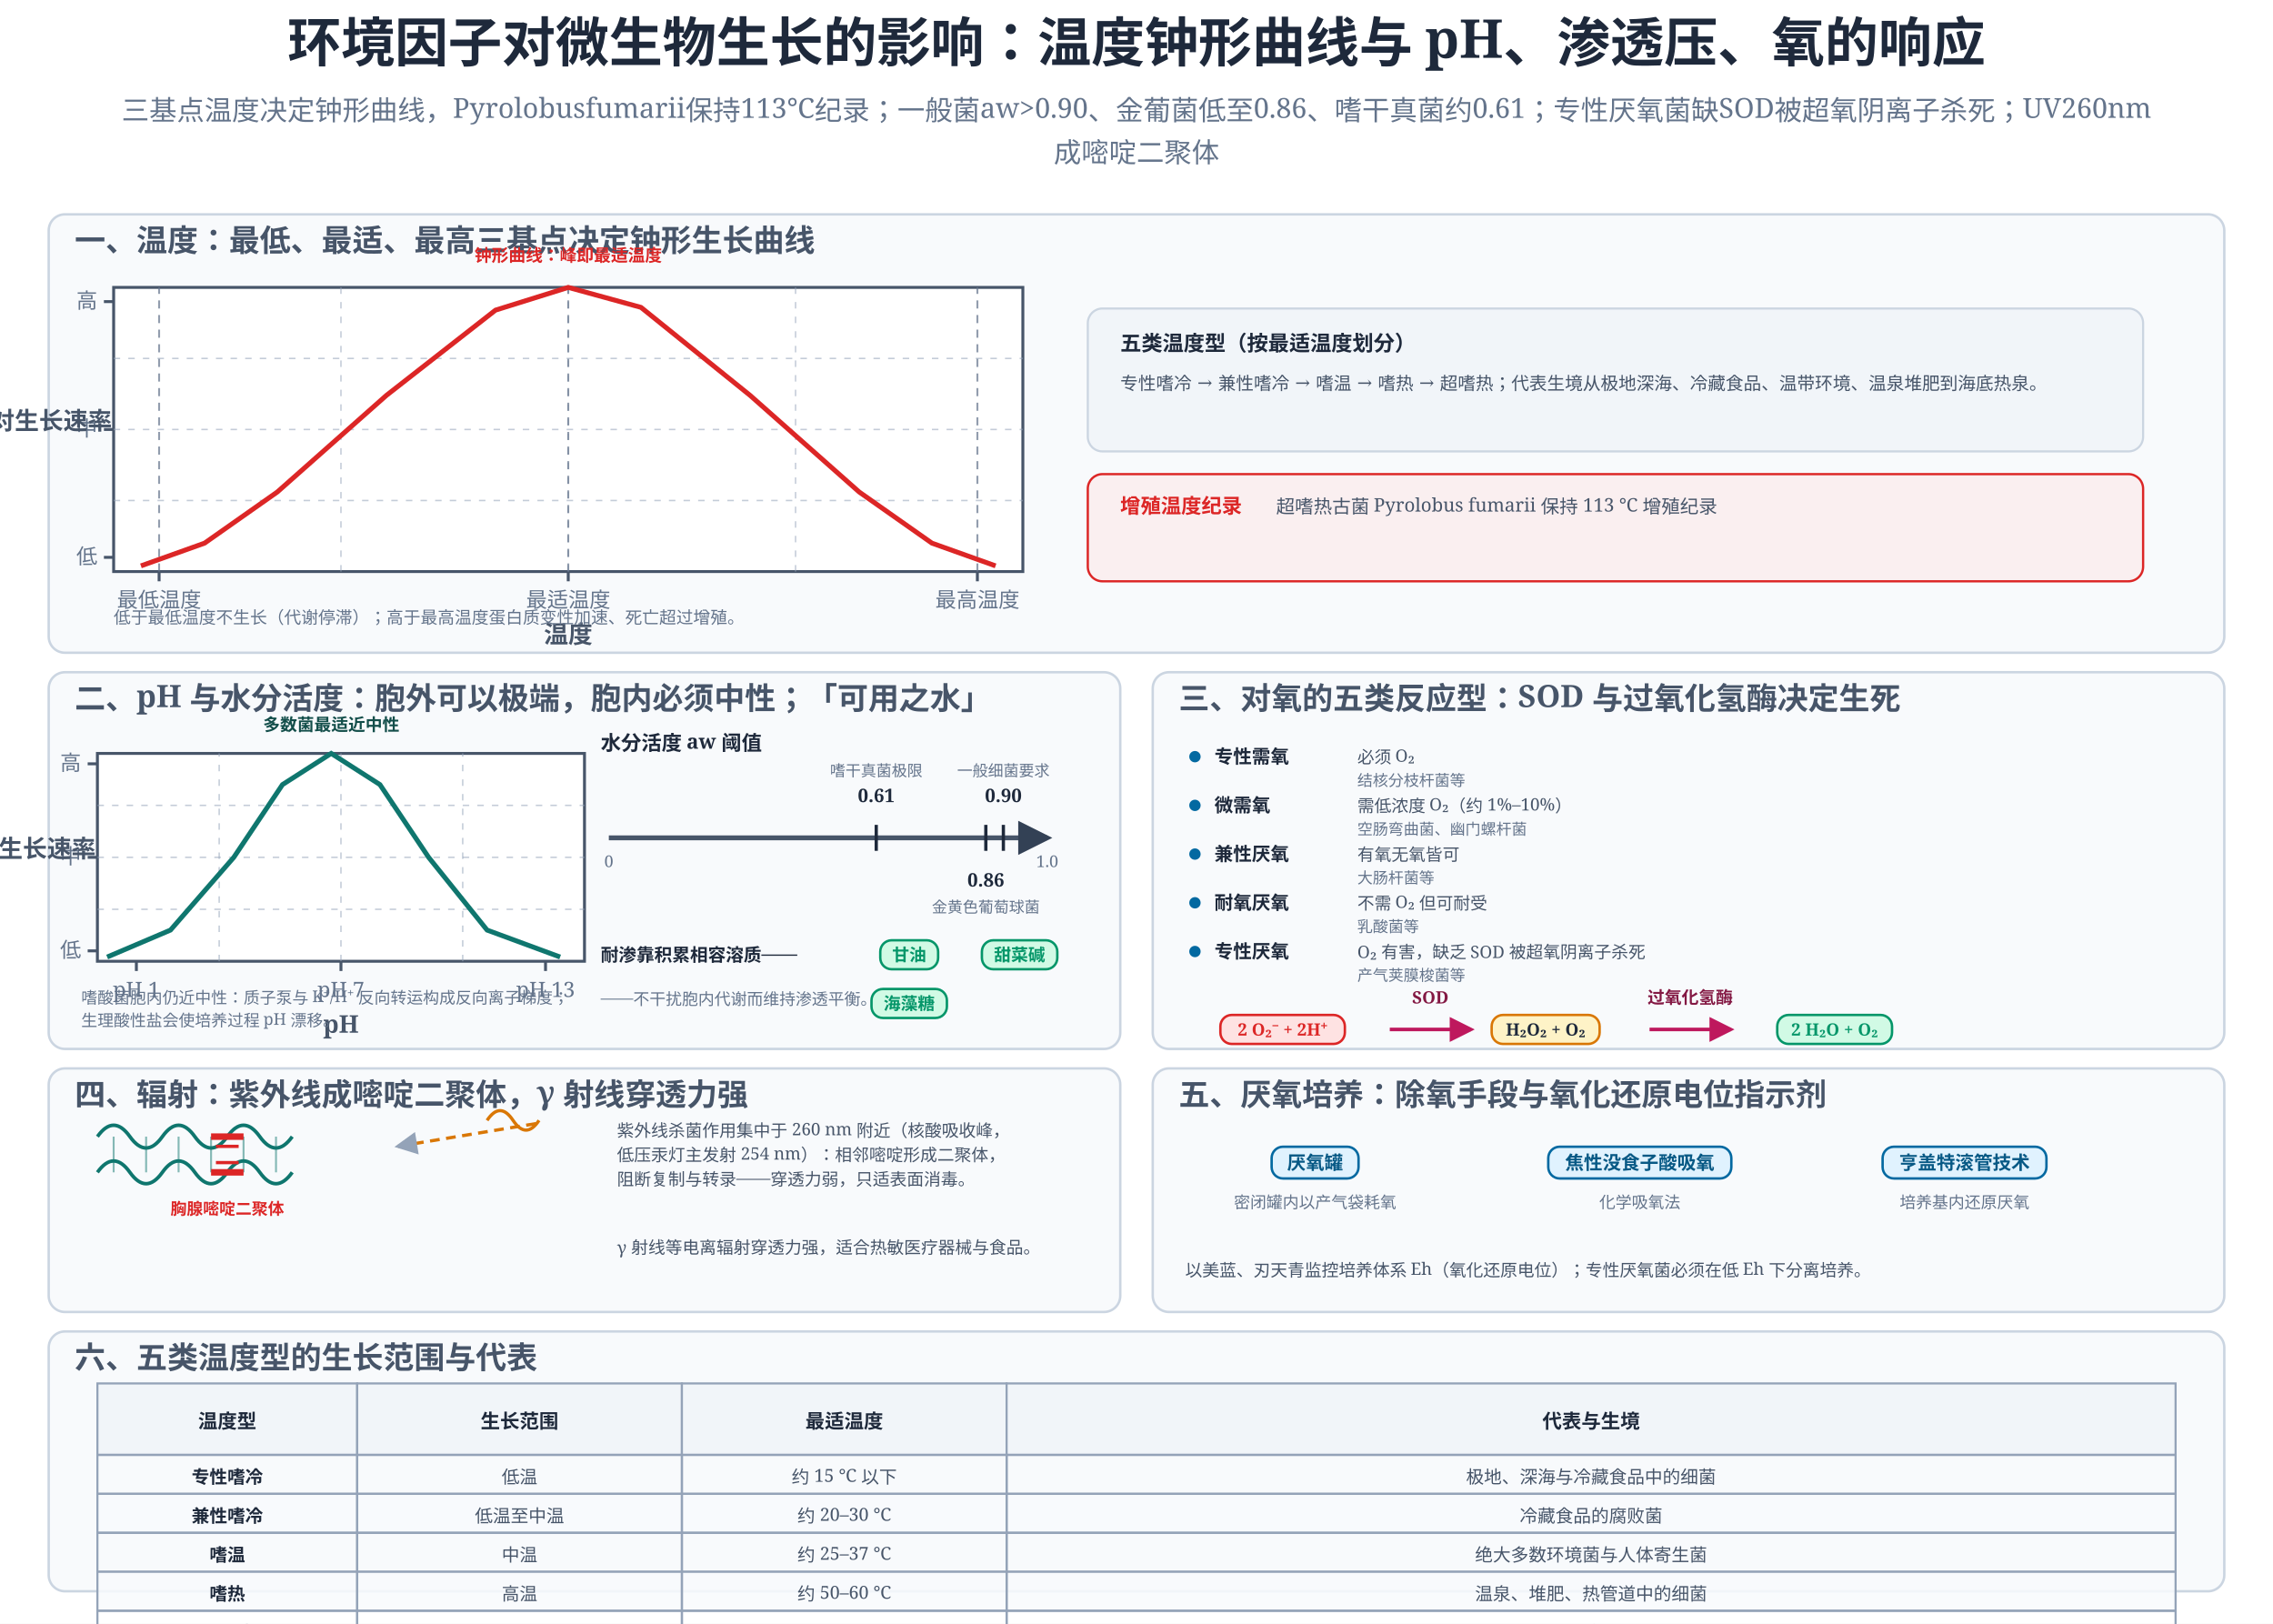
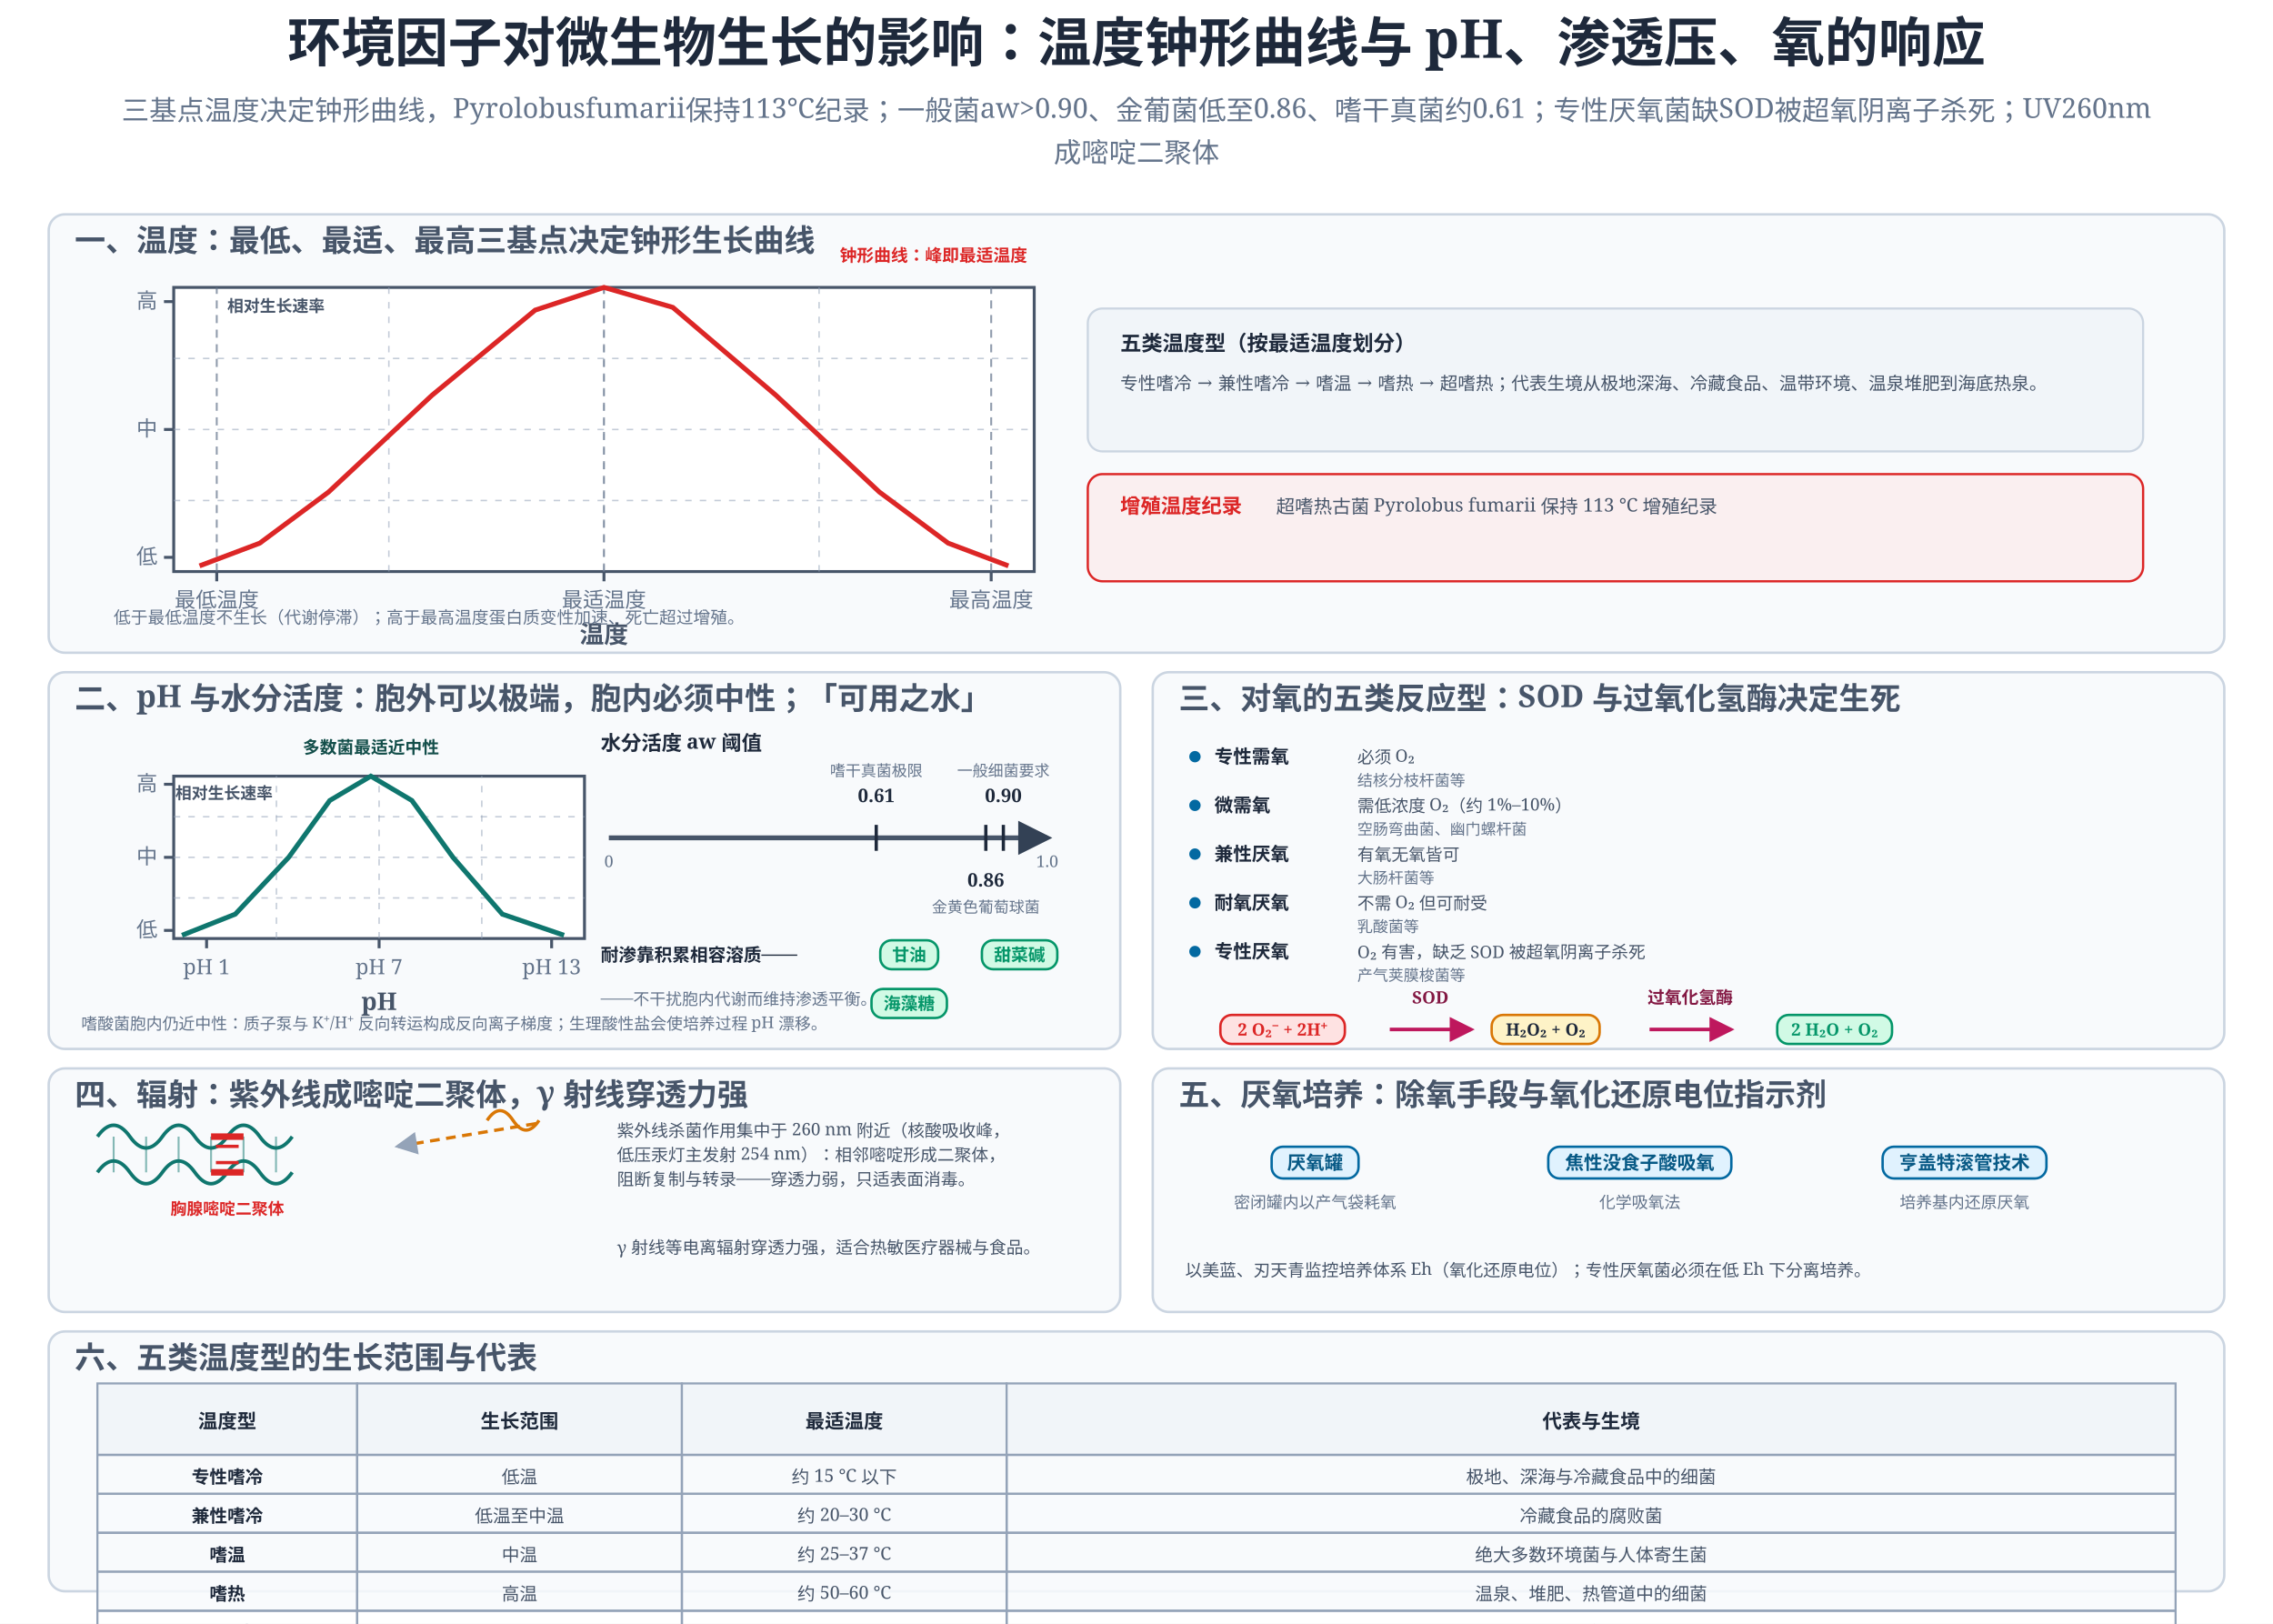
<svg xmlns="http://www.w3.org/2000/svg" width="1400" height="1000" viewBox="0 0 1400 1000" font-family="Noto Serif SC, LXGW WenKai, Songti SC, serif">
  <defs>
    <marker id="arr-ink" viewBox="0 0 10 10" refX="8.5" refY="5" markerWidth="7" markerHeight="7" orient="auto-start-reverse">
      <path d="M0,0 L10,5 L0,10 z" fill="#334155" />
    </marker>
    <marker id="arr-dna" viewBox="0 0 10 10" refX="8.5" refY="5" markerWidth="7" markerHeight="7" orient="auto-start-reverse">
      <path d="M0,0 L10,5 L0,10 z" fill="#0f766e" />
    </marker>
    <marker id="arr-rna" viewBox="0 0 10 10" refX="8.5" refY="5" markerWidth="7" markerHeight="7" orient="auto-start-reverse">
      <path d="M0,0 L10,5 L0,10 z" fill="#b45309" />
    </marker>
    <marker id="arr-pro" viewBox="0 0 10 10" refX="8.5" refY="5" markerWidth="7" markerHeight="7" orient="auto-start-reverse">
      <path d="M0,0 L10,5 L0,10 z" fill="#6d28d9" />
    </marker>
    <marker id="arr-enz" viewBox="0 0 10 10" refX="8.5" refY="5" markerWidth="7" markerHeight="7" orient="auto-start-reverse">
      <path d="M0,0 L10,5 L0,10 z" fill="#be185d" />
    </marker>
    <marker id="arr-acc" viewBox="0 0 10 10" refX="8.5" refY="5" markerWidth="7" markerHeight="7" orient="auto-start-reverse">
      <path d="M0,0 L10,5 L0,10 z" fill="#0369a1" />
    </marker>
    <marker id="arr-ok" viewBox="0 0 10 10" refX="8.5" refY="5" markerWidth="7" markerHeight="7" orient="auto-start-reverse">
      <path d="M0,0 L10,5 L0,10 z" fill="#059669" />
    </marker>
    <marker id="arr-warn" viewBox="0 0 10 10" refX="8.5" refY="5" markerWidth="7" markerHeight="7" orient="auto-start-reverse">
      <path d="M0,0 L10,5 L0,10 z" fill="#b45309" />
    </marker>
    <marker id="arr-bad" viewBox="0 0 10 10" refX="8.5" refY="5" markerWidth="7" markerHeight="7" orient="auto-start-reverse">
      <path d="M0,0 L10,5 L0,10 z" fill="#dc2626" />
    </marker>
    <marker id="arr-mute" viewBox="0 0 10 10" refX="8.5" refY="5" markerWidth="7" markerHeight="7" orient="auto-start-reverse">
      <path d="M0,0 L10,5 L0,10 z" fill="#94a3b8" />
    </marker>
  </defs>
  <rect x="0" y="0" width="1400" height="1000" fill="#ffffff" />
  <text x="700" y="38" text-anchor="middle" font-size="33" font-weight="700" fill="#1e293b">环境因子对微生物生长的影响：温度钟形曲线与 pH、渗透压、氧的响应</text>
  <text x="700" y="74" text-anchor="middle" font-size="17" fill="#64748b">三基点温度决定钟形曲线，Pyrolobusfumarii保持113℃纪录；一般菌aw&gt;0.90、金葡菌低至0.86、嗜干真菌约0.61；专性厌氧菌缺SOD被超氧阴离子杀死；UV260nm</text>
  <text x="700" y="100" text-anchor="middle" font-size="17" fill="#64748b">成嘧啶二聚体</text>
  <rect x="30" y="132" width="1340" height="270" rx="10" fill="#f8fafc" stroke="#cbd5e1" stroke-width="1.5" />
  <text x="46" y="154.84" font-size="19" fill="#475569" font-weight="700">一、温度：最低、最适、最高三基点决定钟形生长曲线</text>
-   <rect x="70" y="177" width="560" height="175" fill="#ffffff" stroke="#475569" stroke-width="1.8" />
-   <line x1="70" y1="308.25" x2="630" y2="308.25" stroke="#94a3b8" stroke-width="0.9" stroke-dasharray="4 5" opacity="0.55" />
-   <line x1="210" y1="352" x2="210" y2="177" stroke="#94a3b8" stroke-width="0.9" stroke-dasharray="4 5" opacity="0.55" />
-   <line x1="70" y1="264.5" x2="630" y2="264.5" stroke="#94a3b8" stroke-width="0.9" stroke-dasharray="4 5" opacity="0.55" />
-   <line x1="350" y1="352" x2="350" y2="177" stroke="#94a3b8" stroke-width="0.9" stroke-dasharray="4 5" opacity="0.55" />
-   <line x1="70" y1="220.75" x2="630" y2="220.75" stroke="#94a3b8" stroke-width="0.9" stroke-dasharray="4 5" opacity="0.55" />
-   <line x1="490" y1="352" x2="490" y2="177" stroke="#94a3b8" stroke-width="0.9" stroke-dasharray="4 5" opacity="0.55" />
-   <line x1="98" y1="352" x2="98" y2="358" stroke="#475569" stroke-width="1.8" />
-   <text x="98" y="374" font-size="13" fill="#64748b" text-anchor="middle">最低温度</text>
-   <line x1="350" y1="352" x2="350" y2="358" stroke="#475569" stroke-width="1.8" />
-   <text x="350" y="374" font-size="13" fill="#64748b" text-anchor="middle">最适温度</text>
-   <line x1="602" y1="352" x2="602" y2="358" stroke="#475569" stroke-width="1.8" />
-   <text x="602" y="374" font-size="13" fill="#64748b" text-anchor="middle">最高温度</text>
-   <line x1="64" y1="343.25" x2="70" y2="343.25" stroke="#475569" stroke-width="1.8" />
-   <text x="60" y="347.25" font-size="13" fill="#64748b" text-anchor="end">低</text>
-   <line x1="64" y1="264.5" x2="70" y2="264.5" stroke="#475569" stroke-width="1.8" />
-   <text x="60" y="268.5" font-size="13" fill="#64748b" text-anchor="end">中</text>
-   <line x1="64" y1="185.75" x2="70" y2="185.75" stroke="#475569" stroke-width="1.8" />
-   <text x="60" y="189.75" font-size="13" fill="#64748b" text-anchor="end">高</text>
-   <text x="350" y="396" font-size="15" fill="#475569" text-anchor="middle" font-weight="600">温度</text>
-   <text x="24" y="264.5" font-size="15" fill="#475569" text-anchor="middle" font-weight="600">相对生长速率</text>
-   <line x1="98" y1="352" x2="98" y2="177" stroke="#64748b" stroke-width="1.2" stroke-dasharray="5 4" opacity="0.7" />
-   <line x1="350" y1="352" x2="350" y2="177" stroke="#64748b" stroke-width="1.2" stroke-dasharray="5 4" opacity="0.7" />
-   <line x1="602" y1="352" x2="602" y2="177" stroke="#64748b" stroke-width="1.2" stroke-dasharray="5 4" opacity="0.7" />
-   <path d="M86.8,348.5 L126.0,334.5 L170.8,303.0 L238.0,243.5 L305.2,191.0 L350.0,177.0 L394.8,189.3 L462.0,243.5 L529.2,303.0 L574.0,334.5 L613.2,348.5" fill="none" stroke="#dc2626" stroke-width="3" />
-   <text x="350" y="161" font-size="10.5" fill="#dc2626" text-anchor="middle" font-weight="700">钟形曲线：峰即最适温度</text>
+   <rect x="107" y="177" width="530" height="175" fill="#ffffff" stroke="#475569" stroke-width="1.8" />
+   <line x1="107" y1="308.25" x2="637" y2="308.25" stroke="#94a3b8" stroke-width="0.9" stroke-dasharray="4 5" opacity="0.55" />
+   <line x1="239.5" y1="352" x2="239.5" y2="177" stroke="#94a3b8" stroke-width="0.9" stroke-dasharray="4 5" opacity="0.55" />
+   <line x1="107" y1="264.5" x2="637" y2="264.5" stroke="#94a3b8" stroke-width="0.9" stroke-dasharray="4 5" opacity="0.55" />
+   <line x1="372" y1="352" x2="372" y2="177" stroke="#94a3b8" stroke-width="0.9" stroke-dasharray="4 5" opacity="0.55" />
+   <line x1="107" y1="220.75" x2="637" y2="220.75" stroke="#94a3b8" stroke-width="0.9" stroke-dasharray="4 5" opacity="0.55" />
+   <line x1="504.5" y1="352" x2="504.5" y2="177" stroke="#94a3b8" stroke-width="0.9" stroke-dasharray="4 5" opacity="0.55" />
+   <line x1="133.5" y1="352" x2="133.5" y2="358" stroke="#475569" stroke-width="1.8" />
+   <text x="133.5" y="374" font-size="13" fill="#64748b" text-anchor="middle">最低温度</text>
+   <line x1="372" y1="352" x2="372" y2="358" stroke="#475569" stroke-width="1.8" />
+   <text x="372" y="374" font-size="13" fill="#64748b" text-anchor="middle">最适温度</text>
+   <line x1="610.5" y1="352" x2="610.5" y2="358" stroke="#475569" stroke-width="1.8" />
+   <text x="610.5" y="374" font-size="13" fill="#64748b" text-anchor="middle">最高温度</text>
+   <line x1="101" y1="343.25" x2="107" y2="343.25" stroke="#475569" stroke-width="1.8" />
+   <text x="97" y="347.25" font-size="13" fill="#64748b" text-anchor="end">低</text>
+   <line x1="101" y1="264.5" x2="107" y2="264.5" stroke="#475569" stroke-width="1.8" />
+   <text x="97" y="268.5" font-size="13" fill="#64748b" text-anchor="end">中</text>
+   <line x1="101" y1="185.75" x2="107" y2="185.75" stroke="#475569" stroke-width="1.8" />
+   <text x="97" y="189.75" font-size="13" fill="#64748b" text-anchor="end">高</text>
+   <text x="372" y="396" font-size="15" fill="#475569" text-anchor="middle" font-weight="600">温度</text>
+   <text x="140" y="192" font-size="10" fill="#475569" font-weight="600">相对生长速率</text>
+   <line x1="133.5" y1="352" x2="133.5" y2="177" stroke="#64748b" stroke-width="1.2" stroke-dasharray="5 4" opacity="0.7" />
+   <line x1="372" y1="352" x2="372" y2="177" stroke="#64748b" stroke-width="1.2" stroke-dasharray="5 4" opacity="0.7" />
+   <line x1="610.5" y1="352" x2="610.5" y2="177" stroke="#64748b" stroke-width="1.2" stroke-dasharray="5 4" opacity="0.7" />
+   <path d="M122.9,348.5 L160.0,334.5 L202.4,303.0 L266.0,243.5 L329.6,191.0 L372.0,177.0 L414.4,189.3 L478.0,243.5 L541.6,303.0 L584.0,334.5 L621.1,348.5" fill="none" stroke="#dc2626" stroke-width="3" />
+   <text x="575" y="161" font-size="10.5" fill="#dc2626" text-anchor="middle" font-weight="700">钟形曲线：峰即最适温度</text>
  <text x="70" y="384" font-size="10.5" fill="#64748b">低于最低温度不生长（代谢停滞）；高于最高温度蛋白质变性加速、死亡超过增殖。</text>
  <rect x="670" y="190" width="650" height="88" rx="9" fill="#f1f5f9" stroke="#cbd5e1" stroke-width="1.3" />
  <text x="690" y="216" font-size="13" fill="#1e293b" font-weight="700">五类温度型（按最适温度划分）</text>
  <text x="690" y="240" font-size="11" fill="#475569">专性嗜冷 → 兼性嗜冷 → 嗜温 → 嗜热 → 超嗜热；代表生境从极地深海、冷藏食品、温带环境、温泉堆肥到海底热泉。</text>
  <rect x="670" y="292" width="650" height="66" rx="9" fill="#fee2e2" fill-opacity="0.45" stroke="#dc2626" stroke-width="1.4" />
  <text x="690" y="316" font-size="12.5" fill="#dc2626" font-weight="700">增殖温度纪录</text>
  <text x="786" y="316" font-size="11.5" fill="#475569">超嗜热古菌 Pyrolobus fumarii 保持 113 ℃ 增殖纪录</text>
  <rect x="30" y="414" width="660" height="232" rx="10" fill="#f8fafc" stroke="#cbd5e1" stroke-width="1.5" />
  <text x="46" y="436.84" font-size="19" fill="#475569" font-weight="700">二、pH 与水分活度：胞外可以极端，胞内必须中性；「可用之水」</text>
-   <rect x="60" y="464" width="300" height="128" fill="#ffffff" stroke="#475569" stroke-width="1.8" />
-   <line x1="60" y1="560" x2="360" y2="560" stroke="#94a3b8" stroke-width="0.9" stroke-dasharray="4 5" opacity="0.55" />
-   <line x1="135" y1="592" x2="135" y2="464" stroke="#94a3b8" stroke-width="0.9" stroke-dasharray="4 5" opacity="0.55" />
-   <line x1="60" y1="528" x2="360" y2="528" stroke="#94a3b8" stroke-width="0.9" stroke-dasharray="4 5" opacity="0.55" />
-   <line x1="210" y1="592" x2="210" y2="464" stroke="#94a3b8" stroke-width="0.9" stroke-dasharray="4 5" opacity="0.55" />
-   <line x1="60" y1="496" x2="360" y2="496" stroke="#94a3b8" stroke-width="0.9" stroke-dasharray="4 5" opacity="0.55" />
-   <line x1="285" y1="592" x2="285" y2="464" stroke="#94a3b8" stroke-width="0.9" stroke-dasharray="4 5" opacity="0.55" />
-   <line x1="84" y1="592" x2="84" y2="598" stroke="#475569" stroke-width="1.8" />
-   <text x="84" y="614" font-size="13" fill="#64748b" text-anchor="middle">pH 1</text>
-   <line x1="210" y1="592" x2="210" y2="598" stroke="#475569" stroke-width="1.8" />
-   <text x="210" y="614" font-size="13" fill="#64748b" text-anchor="middle">pH 7</text>
-   <line x1="336" y1="592" x2="336" y2="598" stroke="#475569" stroke-width="1.8" />
-   <text x="336" y="614" font-size="13" fill="#64748b" text-anchor="middle">pH 13</text>
-   <line x1="54" y1="585.6" x2="60" y2="585.6" stroke="#475569" stroke-width="1.8" />
-   <text x="50" y="589.6" font-size="13" fill="#64748b" text-anchor="end">低</text>
-   <line x1="54" y1="528" x2="60" y2="528" stroke="#475569" stroke-width="1.8" />
-   <text x="50" y="532" font-size="13" fill="#64748b" text-anchor="end">中</text>
-   <line x1="54" y1="470.4" x2="60" y2="470.4" stroke="#475569" stroke-width="1.8" />
-   <text x="50" y="474.4" font-size="13" fill="#64748b" text-anchor="end">高</text>
-   <text x="210" y="636" font-size="15" fill="#475569" text-anchor="middle" font-weight="600">pH</text>
-   <text x="14" y="528" font-size="15" fill="#475569" text-anchor="middle" font-weight="600">相对生长速率</text>
-   <path d="M66.0,589.4 L105.0,572.8 L144.0,528.0 L174.0,483.2 L204.0,464.0 L234.0,483.2 L264.0,528.0 L300.0,572.8 L345.0,589.4" fill="none" stroke="#0f766e" stroke-width="3" />
-   <text x="204" y="450" font-size="10.5" fill="#134e4a" text-anchor="middle" font-weight="700">多数菌最适近中性</text>
-   <text x="50" y="618" font-size="10" fill="#64748b">嗜酸菌胞内仍近中性：质子泵与 K⁺/H⁺ 反向转运构成反向离子梯度；</text>
-   <text x="50" y="632" font-size="10" fill="#64748b">生理酸性盐会使培养过程 pH 漂移。</text>
+   <rect x="107" y="478" width="253" height="100" fill="#ffffff" stroke="#475569" stroke-width="1.8" />
+   <line x1="107" y1="553" x2="360" y2="553" stroke="#94a3b8" stroke-width="0.9" stroke-dasharray="4 5" opacity="0.55" />
+   <line x1="170.25" y1="578" x2="170.25" y2="478" stroke="#94a3b8" stroke-width="0.9" stroke-dasharray="4 5" opacity="0.55" />
+   <line x1="107" y1="528" x2="360" y2="528" stroke="#94a3b8" stroke-width="0.9" stroke-dasharray="4 5" opacity="0.55" />
+   <line x1="233.5" y1="578" x2="233.5" y2="478" stroke="#94a3b8" stroke-width="0.9" stroke-dasharray="4 5" opacity="0.55" />
+   <line x1="107" y1="503" x2="360" y2="503" stroke="#94a3b8" stroke-width="0.9" stroke-dasharray="4 5" opacity="0.55" />
+   <line x1="296.75" y1="578" x2="296.75" y2="478" stroke="#94a3b8" stroke-width="0.9" stroke-dasharray="4 5" opacity="0.55" />
+   <line x1="127.24" y1="578" x2="127.24" y2="584" stroke="#475569" stroke-width="1.8" />
+   <text x="127.24" y="600" font-size="13" fill="#64748b" text-anchor="middle">pH 1</text>
+   <line x1="233.5" y1="578" x2="233.5" y2="584" stroke="#475569" stroke-width="1.8" />
+   <text x="233.5" y="600" font-size="13" fill="#64748b" text-anchor="middle">pH 7</text>
+   <line x1="339.76" y1="578" x2="339.76" y2="584" stroke="#475569" stroke-width="1.8" />
+   <text x="339.76" y="600" font-size="13" fill="#64748b" text-anchor="middle">pH 13</text>
+   <line x1="101" y1="573" x2="107" y2="573" stroke="#475569" stroke-width="1.8" />
+   <text x="97" y="577" font-size="13" fill="#64748b" text-anchor="end">低</text>
+   <line x1="101" y1="528" x2="107" y2="528" stroke="#475569" stroke-width="1.8" />
+   <text x="97" y="532" font-size="13" fill="#64748b" text-anchor="end">中</text>
+   <line x1="101" y1="483" x2="107" y2="483" stroke="#475569" stroke-width="1.8" />
+   <text x="97" y="487" font-size="13" fill="#64748b" text-anchor="end">高</text>
+   <text x="233.5" y="622" font-size="15" fill="#475569" text-anchor="middle" font-weight="600">pH</text>
+   <text x="108" y="492" font-size="10" fill="#475569" font-weight="600">相对生长速率</text>
+   <path d="M112.1,576.0 L144.9,563.0 L177.8,528.0 L203.1,493.0 L228.4,478.0 L253.7,493.0 L279.0,528.0 L309.4,563.0 L347.4,576.0" fill="none" stroke="#0f766e" stroke-width="3" />
+   <text x="228.44" y="464" font-size="10.5" fill="#134e4a" text-anchor="middle" font-weight="700">多数菌最适近中性</text>
+   <text x="50" y="634" font-size="10" fill="#64748b">嗜酸菌胞内仍近中性：质子泵与 K⁺/H⁺ 反向转运构成反向离子梯度；生理酸性盐会使培养过程 pH 漂移。</text>
  <text x="370" y="462" font-size="12.5" fill="#1e293b" font-weight="700">水分活度 aw 阈值</text>
  <line x1="375" y1="516" x2="645" y2="516" stroke="#475569" stroke-width="3" marker-end="url(#arr-ink)" />
  <line x1="539.7" y1="508" x2="539.7" y2="524" stroke="#1e293b" stroke-width="2" />
  <text x="539.7" y="494" font-size="11.5" fill="#1e293b" text-anchor="middle" font-weight="700">0.61</text>
  <text x="539.7" y="478" font-size="9.5" fill="#64748b" text-anchor="middle">嗜干真菌极限</text>
  <line x1="607.2" y1="508" x2="607.2" y2="524" stroke="#1e293b" stroke-width="2" />
  <text x="607.2" y="546" font-size="11.5" fill="#1e293b" text-anchor="middle" font-weight="700">0.86</text>
  <text x="607.2" y="562" font-size="9.5" fill="#64748b" text-anchor="middle">金黄色葡萄球菌</text>
  <line x1="618" y1="508" x2="618" y2="524" stroke="#1e293b" stroke-width="2" />
  <text x="618" y="494" font-size="11.5" fill="#1e293b" text-anchor="middle" font-weight="700">0.90</text>
  <text x="618" y="478" font-size="9.5" fill="#64748b" text-anchor="middle">一般细菌要求</text>
  <text x="375" y="534" font-size="10" fill="#64748b" text-anchor="middle">0</text>
  <text x="645" y="534" font-size="10" fill="#64748b" text-anchor="middle">1.0</text>
  <text x="370" y="592" font-size="11" fill="#1e293b" font-weight="700">耐渗靠积累相容溶质——</text>
  <rect x="542.185" y="579.075" width="35.63" height="17.85" rx="7" fill="#d1fae5" stroke="#059669" stroke-width="1.5" />
  <text x="560" y="591.78" font-size="10.5" fill="#059669" text-anchor="middle" font-weight="700">甘油</text>
  <rect x="604.778" y="579.075" width="46.445" height="17.85" rx="7" fill="#d1fae5" stroke="#059669" stroke-width="1.5" />
  <text x="628" y="591.78" font-size="10.5" fill="#059669" text-anchor="middle" font-weight="700">甜菜碱</text>
  <text x="370" y="618" font-size="10" fill="#64748b">——不干扰胞内代谢而维持渗透平衡。</text>
  <rect x="536.778" y="609.075" width="46.445" height="17.85" rx="7" fill="#d1fae5" stroke="#059669" stroke-width="1.5" />
  <text x="560" y="621.78" font-size="10.5" fill="#059669" text-anchor="middle" font-weight="700">海藻糖</text>
  <rect x="710" y="414" width="660" height="232" rx="10" fill="#f8fafc" stroke="#cbd5e1" stroke-width="1.5" />
  <text x="726" y="436.84" font-size="19" fill="#475569" font-weight="700">三、对氧的五类反应型：SOD 与过氧化氢酶决定生死</text>
  <circle cx="736" cy="466" r="3.5" fill="#0369a1" />
  <text x="748" y="470" font-size="11.5" fill="#1e293b" font-weight="700">专性需氧</text>
  <text x="836" y="470" font-size="10.5" fill="#475569">必须 O₂</text>
  <text x="836" y="484" font-size="9.5" fill="#64748b">结核分枝杆菌等</text>
  <circle cx="736" cy="496" r="3.5" fill="#0369a1" />
  <text x="748" y="500" font-size="11.5" fill="#1e293b" font-weight="700">微需氧</text>
  <text x="836" y="500" font-size="10.5" fill="#475569">需低浓度 O₂（约 1%–10%）</text>
  <text x="836" y="514" font-size="9.5" fill="#64748b">空肠弯曲菌、幽门螺杆菌</text>
  <circle cx="736" cy="526" r="3.5" fill="#0369a1" />
  <text x="748" y="530" font-size="11.5" fill="#1e293b" font-weight="700">兼性厌氧</text>
  <text x="836" y="530" font-size="10.5" fill="#475569">有氧无氧皆可</text>
  <text x="836" y="544" font-size="9.5" fill="#64748b">大肠杆菌等</text>
  <circle cx="736" cy="556" r="3.5" fill="#0369a1" />
  <text x="748" y="560" font-size="11.5" fill="#1e293b" font-weight="700">耐氧厌氧</text>
  <text x="836" y="560" font-size="10.5" fill="#475569">不需 O₂ 但可耐受</text>
  <text x="836" y="574" font-size="9.5" fill="#64748b">乳酸菌等</text>
  <circle cx="736" cy="586" r="3.5" fill="#0369a1" />
  <text x="748" y="590" font-size="11.5" fill="#1e293b" font-weight="700">专性厌氧</text>
  <text x="836" y="590" font-size="10.5" fill="#475569">O₂ 有害，缺乏 SOD 被超氧阴离子杀死</text>
  <text x="836" y="604" font-size="9.5" fill="#64748b">产气荚膜梭菌等</text>
  <rect x="751.664" y="625.075" width="76.672" height="17.85" rx="7" fill="#fee2e2" stroke="#dc2626" stroke-width="1.5" />
  <text x="790" y="637.78" font-size="10.5" fill="#dc2626" text-anchor="middle" font-weight="700">2 O₂⁻ + 2H⁺</text>
  <line x1="856" y1="634" x2="906" y2="634" stroke="#be185d" stroke-width="2.2" marker-end="url(#arr-enz)" />
  <text x="881" y="618" font-size="10.5" fill="#831843" text-anchor="middle" font-weight="700">SOD</text>
  <rect x="918.747" y="625.075" width="66.506" height="17.85" rx="7" fill="#fef3c7" stroke="#d97706" stroke-width="1.5" />
  <text x="952" y="637.78" font-size="10.5" fill="#1e293b" text-anchor="middle" font-weight="700">H₂O₂ + O₂</text>
  <line x1="1016" y1="634" x2="1066" y2="634" stroke="#be185d" stroke-width="2.2" marker-end="url(#arr-enz)" />
  <text x="1041" y="618" font-size="10.5" fill="#831843" text-anchor="middle" font-weight="700">过氧化氢酶</text>
  <rect x="1094.638" y="625.075" width="70.724" height="17.85" rx="7" fill="#d1fae5" stroke="#059669" stroke-width="1.5" />
  <text x="1130" y="637.78" font-size="10.5" fill="#059669" text-anchor="middle" font-weight="700">2 H₂O + O₂</text>
  <rect x="30" y="658" width="660" height="150" rx="10" fill="#f8fafc" stroke="#cbd5e1" stroke-width="1.5" />
  <text x="46" y="680.84" font-size="19" fill="#475569" font-weight="700">四、辐射：紫外线成嘧啶二聚体，γ 射线穿透力强</text>
  <path d="M 60 700 q 10 -14 20 0 q 10 14 20 0 q 10 -14 20 0 q 10 14 20 0 q 10 -14 20 0 q 10 14 20 0" fill="none" stroke="#0f766e" stroke-width="2.2" />
  <path d="M 60 722 q 10 -14 20 0 q 10 14 20 0 q 10 -14 20 0 q 10 14 20 0 q 10 -14 20 0 q 10 14 20 0" fill="none" stroke="#0f766e" stroke-width="2.2" />
  <line x1="70" y1="700" x2="70" y2="722" stroke="#0f766e" stroke-width="1.2" opacity="0.5" />
  <line x1="90" y1="700" x2="90" y2="722" stroke="#0f766e" stroke-width="1.2" opacity="0.5" />
  <line x1="110" y1="700" x2="110" y2="722" stroke="#0f766e" stroke-width="1.2" opacity="0.5" />
  <line x1="130" y1="700" x2="130" y2="722" stroke="#0f766e" stroke-width="1.2" opacity="0.5" />
  <line x1="150" y1="700" x2="150" y2="722" stroke="#0f766e" stroke-width="1.2" opacity="0.5" />
  <line x1="170" y1="700" x2="170" y2="722" stroke="#0f766e" stroke-width="1.2" opacity="0.5" />
  <line x1="130" y1="700" x2="150" y2="700" stroke="#dc2626" stroke-width="4" />
  <line x1="130" y1="722" x2="150" y2="722" stroke="#dc2626" stroke-width="4" />
  <line x1="133" y1="706" x2="147" y2="706" stroke="#dc2626" stroke-width="2" />
  <line x1="133" y1="716" x2="147" y2="716" stroke="#dc2626" stroke-width="2" />
  <text x="140" y="748" font-size="10" fill="#dc2626" text-anchor="middle" font-weight="700">胸腺嘧啶二聚体</text>
  <path d="M 300 690 q 8 -12 16 0 q 8 12 16 0" fill="none" stroke="#d97706" stroke-width="2" />
  <line x1="330" y1="692" x2="245" y2="706" stroke="#d97706" stroke-width="2" stroke-dasharray="6 4" marker-end="url(#arr-mute)" />
  <text x="380" y="700" font-size="10.5" fill="#475569">紫外线杀菌作用集中于 260 nm 附近（核酸吸收峰，</text>
  <text x="380" y="715" font-size="10.5" fill="#475569">低压汞灯主发射 254 nm）：相邻嘧啶形成二聚体，</text>
  <text x="380" y="730" font-size="10.5" fill="#475569">阻断复制与转录——穿透力弱，只适表面消毒。</text>
  <text x="380" y="772" font-size="10.5" fill="#475569">γ 射线等电离辐射穿透力强，适合热敏医疗器械与食品。</text>
  <rect x="710" y="658" width="660" height="150" rx="10" fill="#f8fafc" stroke="#cbd5e1" stroke-width="1.5" />
  <text x="726" y="680.84" font-size="19" fill="#475569" font-weight="700">五、厌氧培养：除氧手段与氧化还原电位指示剂</text>
  <rect x="783.232" y="706.225" width="53.535" height="19.55" rx="7" fill="#e0f2fe" stroke="#0369a1" stroke-width="1.5" />
  <text x="810" y="720.14" font-size="11.5" fill="#075985" text-anchor="middle" font-weight="700">厌氧罐</text>
  <text x="810" y="744" font-size="10" fill="#64748b" text-anchor="middle">密闭罐内以产气袋耗氧</text>
  <rect x="953.62" y="706.225" width="112.76" height="19.55" rx="7" fill="#e0f2fe" stroke="#0369a1" stroke-width="1.5" />
  <text x="1010" y="720.14" font-size="11.5" fill="#075985" text-anchor="middle" font-weight="700">焦性没食子酸吸氧</text>
  <text x="1010" y="744" font-size="10" fill="#64748b" text-anchor="middle">化学吸氧法</text>
  <rect x="1159.543" y="706.225" width="100.915" height="19.55" rx="7" fill="#e0f2fe" stroke="#0369a1" stroke-width="1.5" />
  <text x="1210" y="720.14" font-size="11.5" fill="#075985" text-anchor="middle" font-weight="700">亨盖特滚管技术</text>
  <text x="1210" y="744" font-size="10" fill="#64748b" text-anchor="middle">培养基内还原厌氧</text>
  <text x="730" y="786" font-size="10.5" fill="#475569">以美蓝、刃天青监控培养体系 Eh（氧化还原电位）；专性厌氧菌必须在低 Eh 下分离培养。</text>
  <rect x="30" y="820" width="1340" height="160" rx="10" fill="#f8fafc" stroke="#cbd5e1" stroke-width="1.5" />
  <text x="46" y="842.84" font-size="19" fill="#475569" font-weight="700">六、五类温度型的生长范围与代表</text>
  <rect x="60" y="852" width="160" height="44" fill="#f1f5f9" stroke="#94a3b8" stroke-width="1.3" />
  <text x="140" y="879.5" font-size="12" fill="#1e293b" text-anchor="middle" font-weight="700">温度型</text>
  <rect x="220" y="852" width="200" height="44" fill="#f1f5f9" stroke="#94a3b8" stroke-width="1.3" />
  <text x="320" y="879.5" font-size="12" fill="#1e293b" text-anchor="middle" font-weight="700">生长范围</text>
  <rect x="420" y="852" width="200" height="44" fill="#f1f5f9" stroke="#94a3b8" stroke-width="1.3" />
  <text x="520" y="879.5" font-size="12" fill="#1e293b" text-anchor="middle" font-weight="700">最适温度</text>
  <rect x="620" y="852" width="720" height="44" fill="#f1f5f9" stroke="#94a3b8" stroke-width="1.3" />
  <text x="980" y="879.5" font-size="12" fill="#1e293b" text-anchor="middle" font-weight="700">代表与生境</text>
  <rect x="60" y="896" width="160" height="24" fill="none" stroke="#94a3b8" stroke-width="1.3" />
  <text x="140" y="913.5" font-size="11" fill="#1e293b" text-anchor="middle" font-weight="700">专性嗜冷</text>
  <rect x="220" y="896" width="200" height="24" fill="none" stroke="#94a3b8" stroke-width="1.3" />
  <text x="320" y="913.5" font-size="11" fill="#475569" text-anchor="middle" font-weight="500">低温</text>
  <rect x="420" y="896" width="200" height="24" fill="none" stroke="#94a3b8" stroke-width="1.3" />
  <text x="520" y="913.5" font-size="11" fill="#475569" text-anchor="middle" font-weight="500">约 15 ℃ 以下</text>
  <rect x="620" y="896" width="720" height="24" fill="none" stroke="#94a3b8" stroke-width="1.3" />
  <text x="980" y="913.5" font-size="11" fill="#475569" text-anchor="middle" font-weight="500">极地、深海与冷藏食品中的细菌</text>
  <rect x="60" y="920" width="1280" height="24" fill="#f8fafc" fill-opacity="0.85" />
  <rect x="60" y="920" width="160" height="24" fill="none" stroke="#94a3b8" stroke-width="1.3" />
  <text x="140" y="937.5" font-size="11" fill="#1e293b" text-anchor="middle" font-weight="700">兼性嗜冷</text>
  <rect x="220" y="920" width="200" height="24" fill="none" stroke="#94a3b8" stroke-width="1.3" />
  <text x="320" y="937.5" font-size="11" fill="#475569" text-anchor="middle" font-weight="500">低温至中温</text>
  <rect x="420" y="920" width="200" height="24" fill="none" stroke="#94a3b8" stroke-width="1.3" />
  <text x="520" y="937.5" font-size="11" fill="#475569" text-anchor="middle" font-weight="500">约 20–30 ℃</text>
  <rect x="620" y="920" width="720" height="24" fill="none" stroke="#94a3b8" stroke-width="1.3" />
  <text x="980" y="937.5" font-size="11" fill="#475569" text-anchor="middle" font-weight="500">冷藏食品的腐败菌</text>
  <rect x="60" y="944" width="160" height="24" fill="none" stroke="#94a3b8" stroke-width="1.3" />
  <text x="140" y="961.5" font-size="11" fill="#1e293b" text-anchor="middle" font-weight="700">嗜温</text>
  <rect x="220" y="944" width="200" height="24" fill="none" stroke="#94a3b8" stroke-width="1.3" />
  <text x="320" y="961.5" font-size="11" fill="#475569" text-anchor="middle" font-weight="500">中温</text>
  <rect x="420" y="944" width="200" height="24" fill="none" stroke="#94a3b8" stroke-width="1.3" />
  <text x="520" y="961.5" font-size="11" fill="#475569" text-anchor="middle" font-weight="500">约 25–37 ℃</text>
  <rect x="620" y="944" width="720" height="24" fill="none" stroke="#94a3b8" stroke-width="1.3" />
  <text x="980" y="961.5" font-size="11" fill="#475569" text-anchor="middle" font-weight="500">绝大多数环境菌与人体寄生菌</text>
  <rect x="60" y="968" width="1280" height="24" fill="#f8fafc" fill-opacity="0.85" />
  <rect x="60" y="968" width="160" height="24" fill="none" stroke="#94a3b8" stroke-width="1.3" />
  <text x="140" y="985.5" font-size="11" fill="#1e293b" text-anchor="middle" font-weight="700">嗜热</text>
  <rect x="220" y="968" width="200" height="24" fill="none" stroke="#94a3b8" stroke-width="1.3" />
  <text x="320" y="985.5" font-size="11" fill="#475569" text-anchor="middle" font-weight="500">高温</text>
  <rect x="420" y="968" width="200" height="24" fill="none" stroke="#94a3b8" stroke-width="1.3" />
  <text x="520" y="985.5" font-size="11" fill="#475569" text-anchor="middle" font-weight="500">约 50–60 ℃</text>
  <rect x="620" y="968" width="720" height="24" fill="none" stroke="#94a3b8" stroke-width="1.3" />
  <text x="980" y="985.5" font-size="11" fill="#475569" text-anchor="middle" font-weight="500">温泉、堆肥、热管道中的细菌</text>
  <rect x="60" y="992" width="160" height="24" fill="none" stroke="#94a3b8" stroke-width="1.3" />
  <text x="140" y="1009.5" font-size="11" fill="#1e293b" text-anchor="middle" font-weight="700">超嗜热</text>
  <rect x="220" y="992" width="200" height="24" fill="none" stroke="#94a3b8" stroke-width="1.3" />
  <text x="320" y="1009.5" font-size="11" fill="#475569" text-anchor="middle" font-weight="500">更高温</text>
  <rect x="420" y="992" width="200" height="24" fill="none" stroke="#94a3b8" stroke-width="1.3" />
  <text x="520" y="1009.5" font-size="11" fill="#475569" text-anchor="middle" font-weight="500">80 ℃ 以上</text>
  <rect x="620" y="992" width="720" height="24" fill="none" stroke="#94a3b8" stroke-width="1.3" />
  <text x="980" y="1009.5" font-size="11" fill="#475569" text-anchor="middle" font-weight="500">海底热泉古菌——Pyrolobus fumarii 保持 113 ℃ 增殖纪录</text>
</svg>
